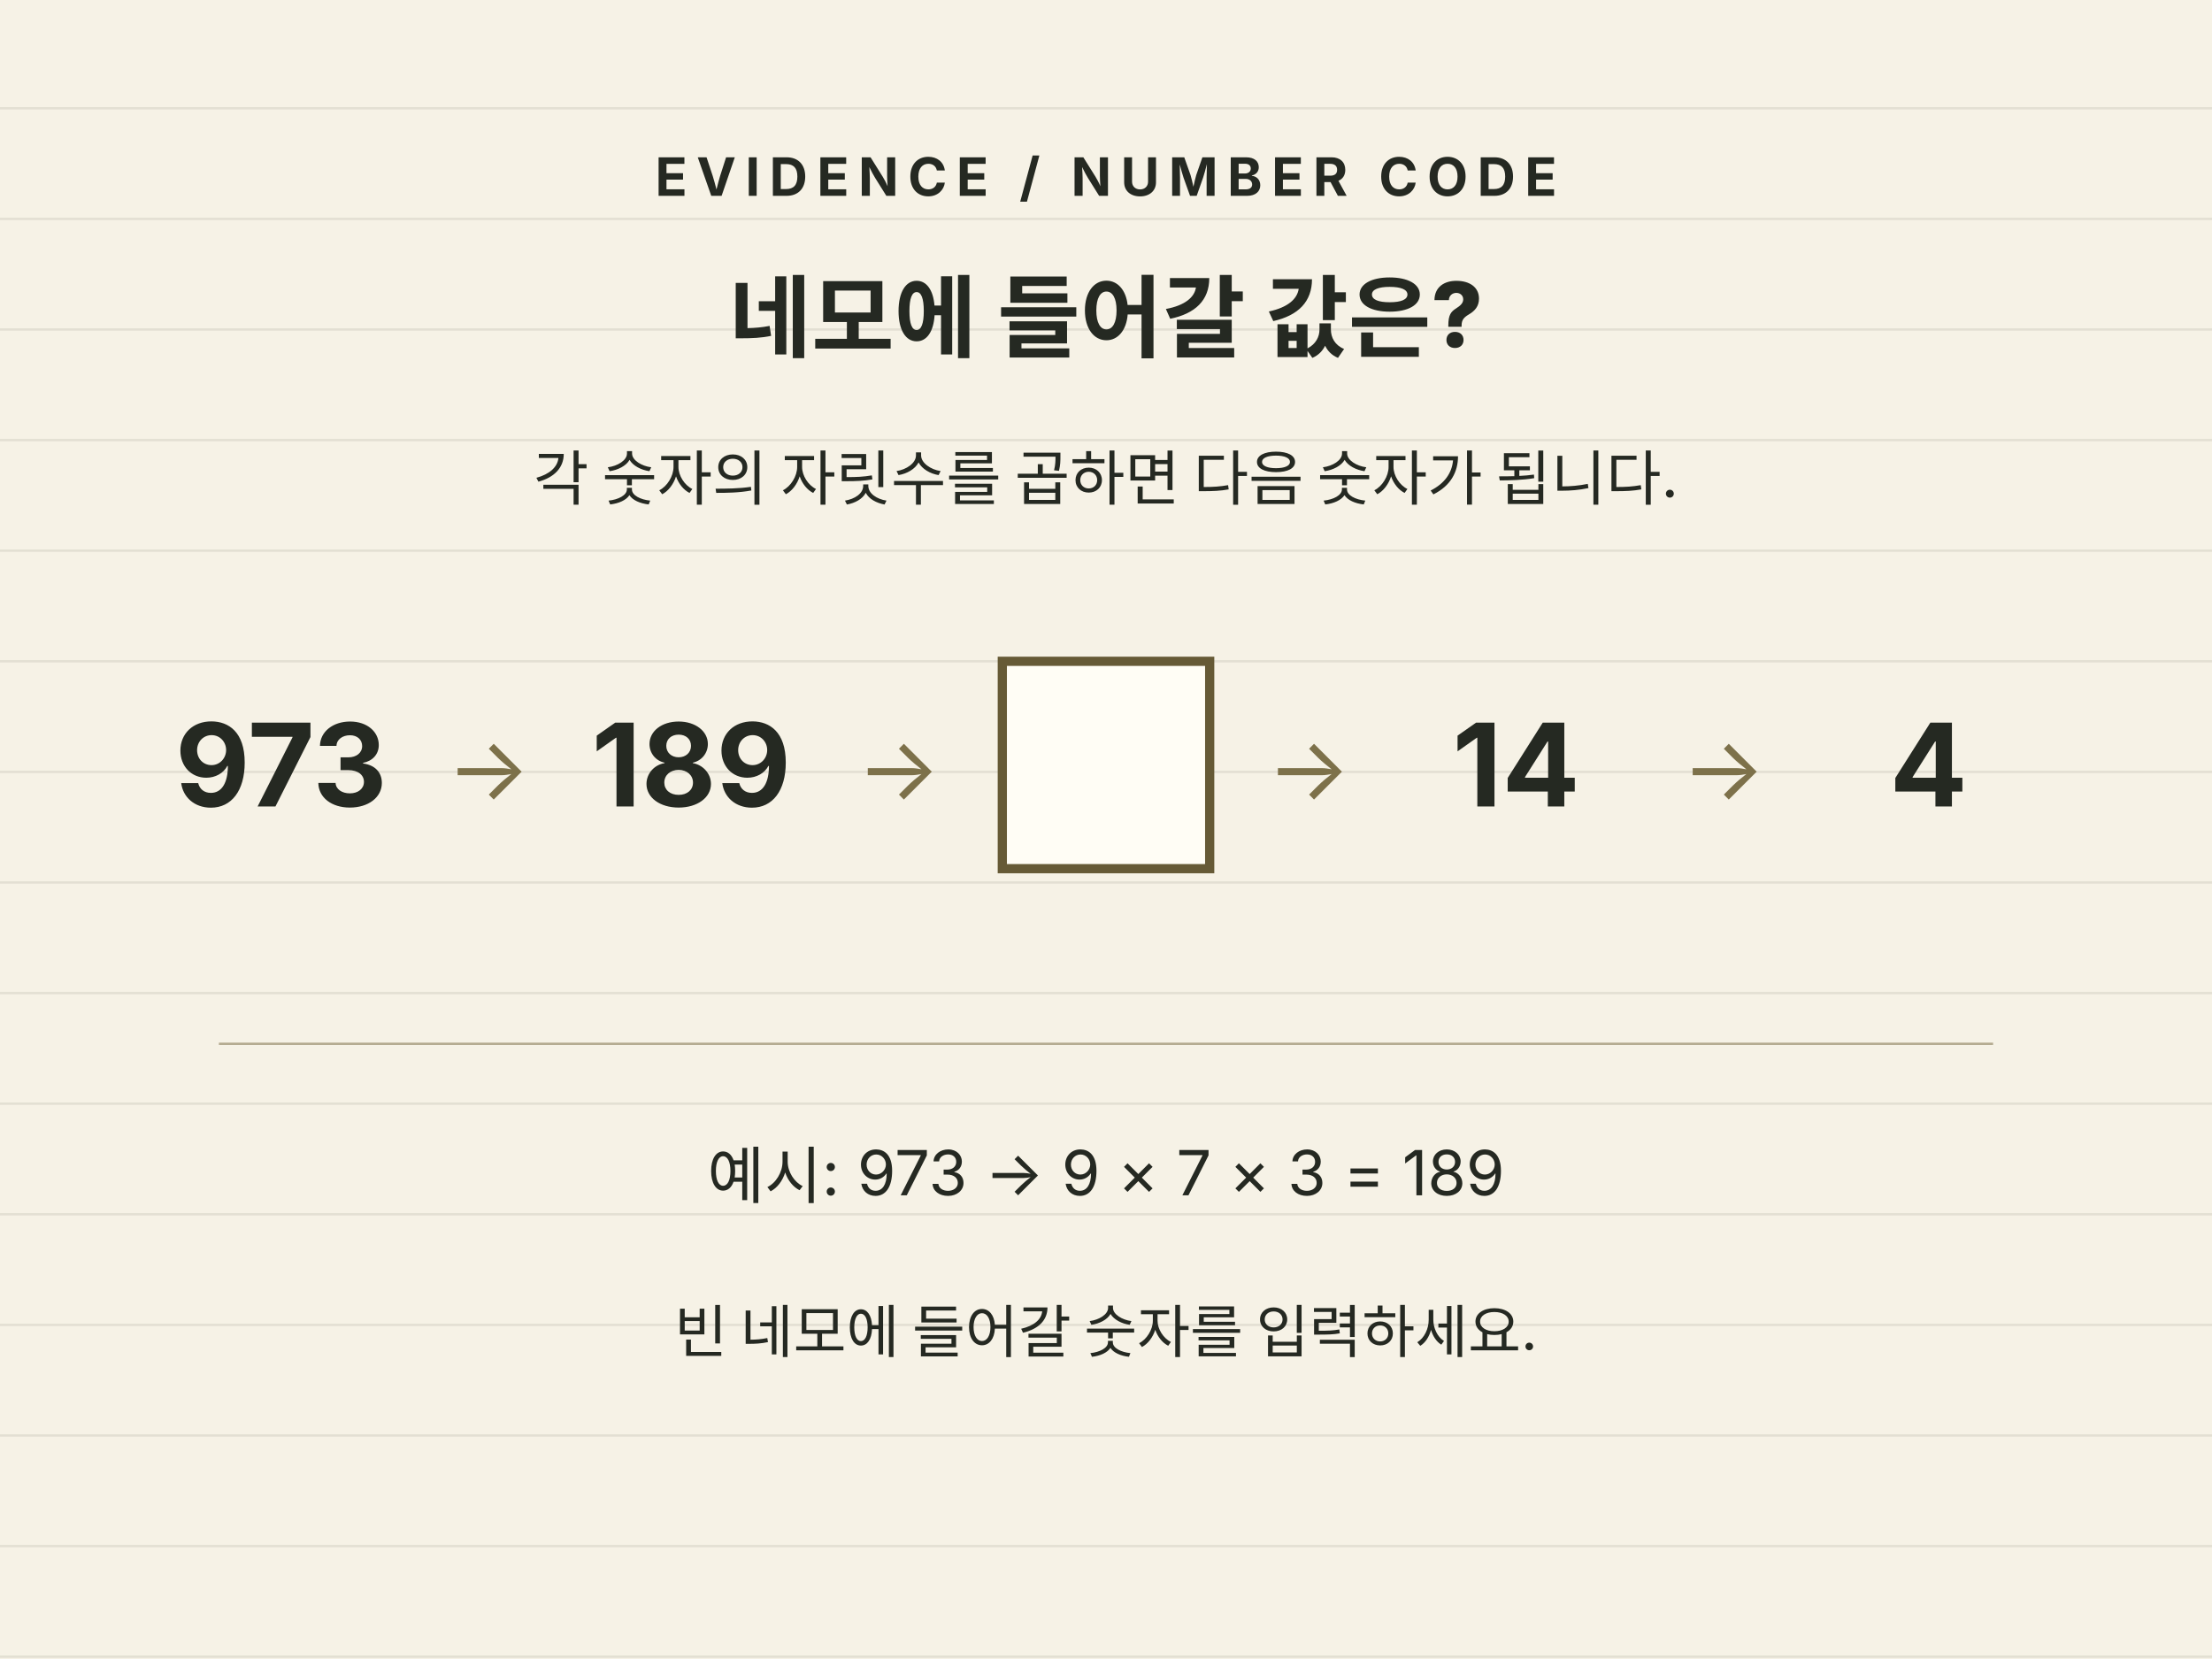
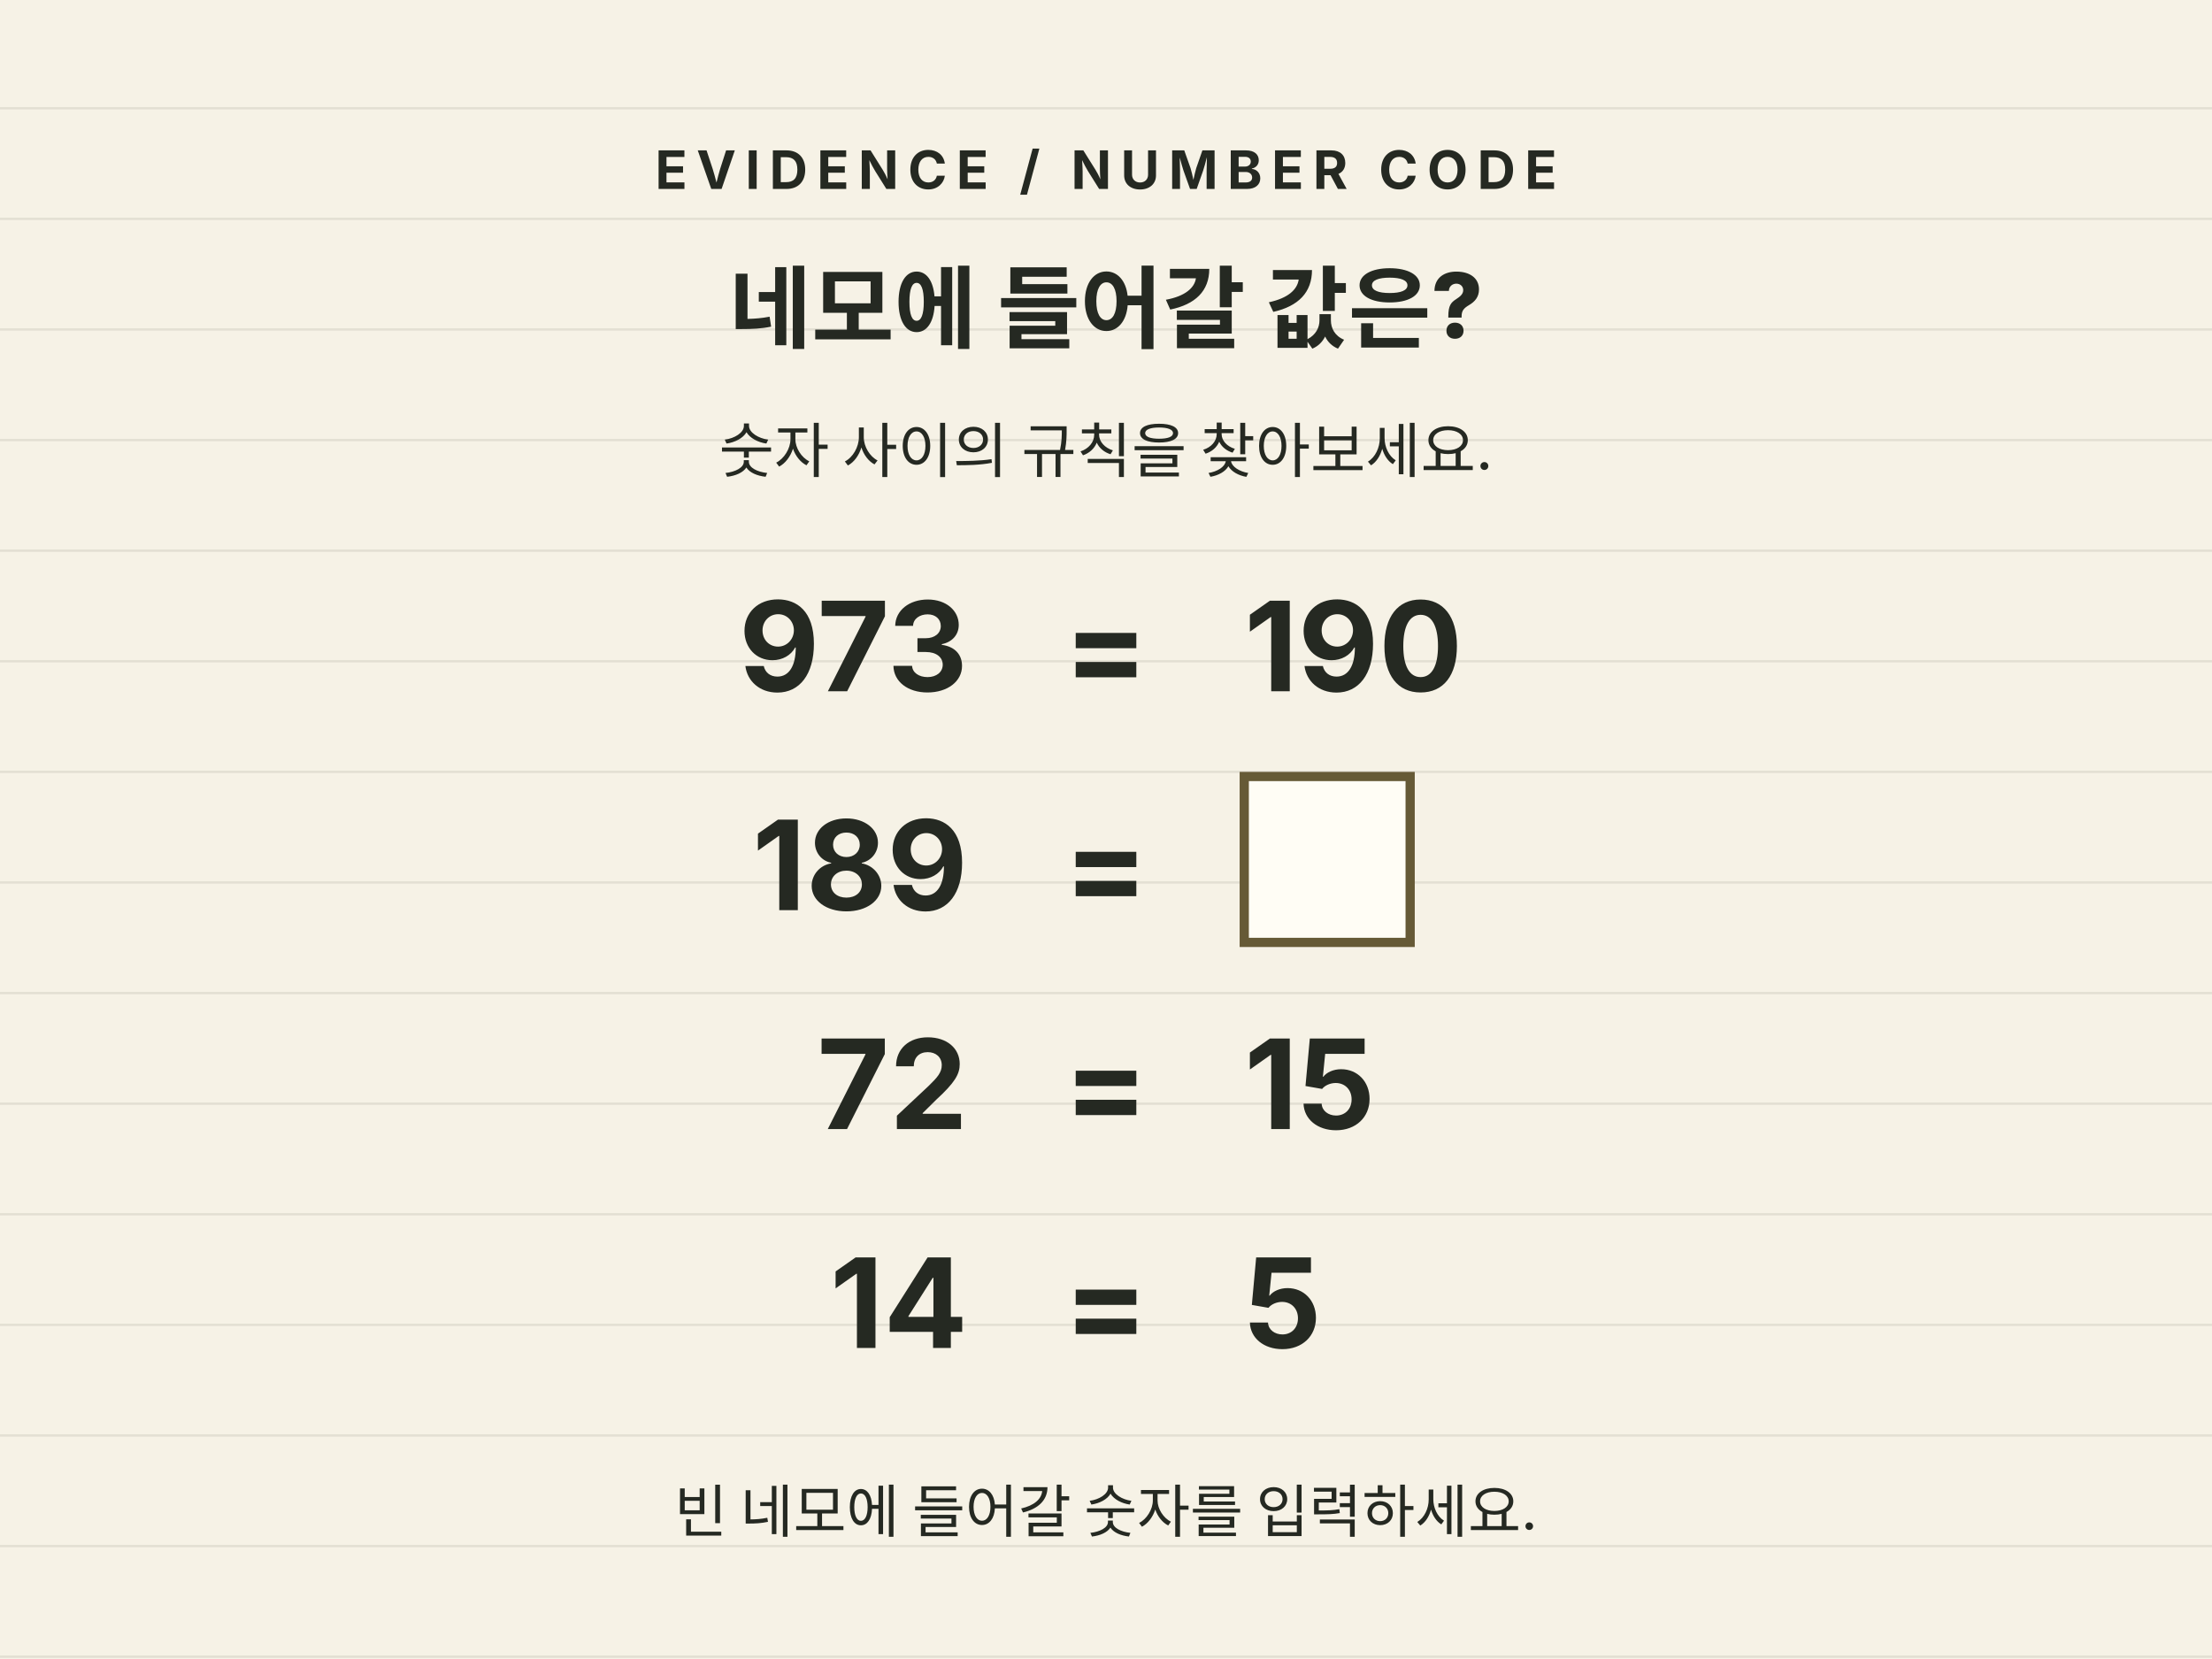
- <svg xmlns="http://www.w3.org/2000/svg" width="960" height="720" viewBox="0 0 960 720" role="img" aria-label="각 자릿수를 곱하는 규칙: 973, 189, 빈 네모, 14, 4. 빈 네모의 값을 구하세요.">
+ <svg xmlns="http://www.w3.org/2000/svg" width="960" height="720" viewBox="0 0 960 720" role="img" aria-label="숫자 규칙 문제. 973은 190, 189는 빈 네모, 72는 15, 14는 5입니다. 네모에 들어갈 값을 구하세요.">
  <defs>
    <pattern id="paper" width="960" height="48" patternUnits="userSpaceOnUse">
      <path d="M0 47H960" stroke="#c7c4b6" stroke-opacity=".4" />
    </pattern>
  </defs>
  <rect width="960" height="720" fill="#f6f2e6" />
  <rect width="960" height="720" fill="url(#paper)" />
  <g font-family="-apple-system, Apple SD Gothic Neo, Malgun Gothic, sans-serif" fill="#252922" text-anchor="middle">
-     <text x="480" y="85" font-size="23" font-weight="700" letter-spacing="4">EVIDENCE / NUMBER CODE</text>
-     <text x="480" y="152" font-size="39" font-weight="800">네모에 들어갈 값은?</text>
-     <text x="480" y="217" font-size="26">각 숫자의 자릿수를 곱하면 다음 숫자가 됩니다.</text>
-     <g font-size="50" font-weight="700">
-       <text x="122" y="350">973</text>
-       <text x="300" y="350">189</text>
-       <text x="658" y="350">14</text>
-       <text x="837" y="350">4</text>
+     <text x="480" y="82" font-size="23" font-weight="700" letter-spacing="4">EVIDENCE / NUMBER CODE</text>
+     <text x="480" y="148" font-size="39" font-weight="800">네모에 들어갈 값은?</text>
+     <text x="480" y="205" font-size="26">숫자 사이의 규칙을 찾아보세요.</text>
+     <g font-size="54" font-weight="700">
+       <text x="420" y="300" text-anchor="end">973</text>
+       <text x="480" y="300">=</text>
+       <text x="540" y="300" text-anchor="start">190</text>
+       <text x="420" y="395" text-anchor="end">189</text>
+       <text x="480" y="395">=</text>
+       <text x="420" y="490" text-anchor="end">72</text>
+       <text x="480" y="490">=</text>
+       <text x="540" y="490" text-anchor="start">15</text>
+       <text x="420" y="585" text-anchor="end">14</text>
+       <text x="480" y="585">=</text>
+       <text x="540" y="585" text-anchor="start">5</text>
    </g>
-     <g font-size="38" fill="#7d714a">
-       <text x="212" y="347">→</text>
-       <text x="390" y="347">→</text>
-       <text x="568" y="347">→</text>
-       <text x="748" y="347">→</text>
-     </g>
-     <rect x="435" y="287" width="90" height="90" fill="#fffdf5" stroke="#665a36" stroke-width="4" />
-     <path d="M95 453H865" stroke="#b4ab91" />
-     <text x="480" y="520" font-size="27">예시: 973 → 9 × 7 × 3 = 189</text>
-     <text x="480" y="587" font-size="25">빈 네모에 들어갈 숫자를 입력하세요.</text>
+     <rect x="540" y="337" width="72" height="72" fill="#fffdf5" stroke="#665a36" stroke-width="4" />
+     <text x="480" y="665" font-size="25">빈 네모에 들어갈 숫자를 입력하세요.</text>
  </g>
</svg>
